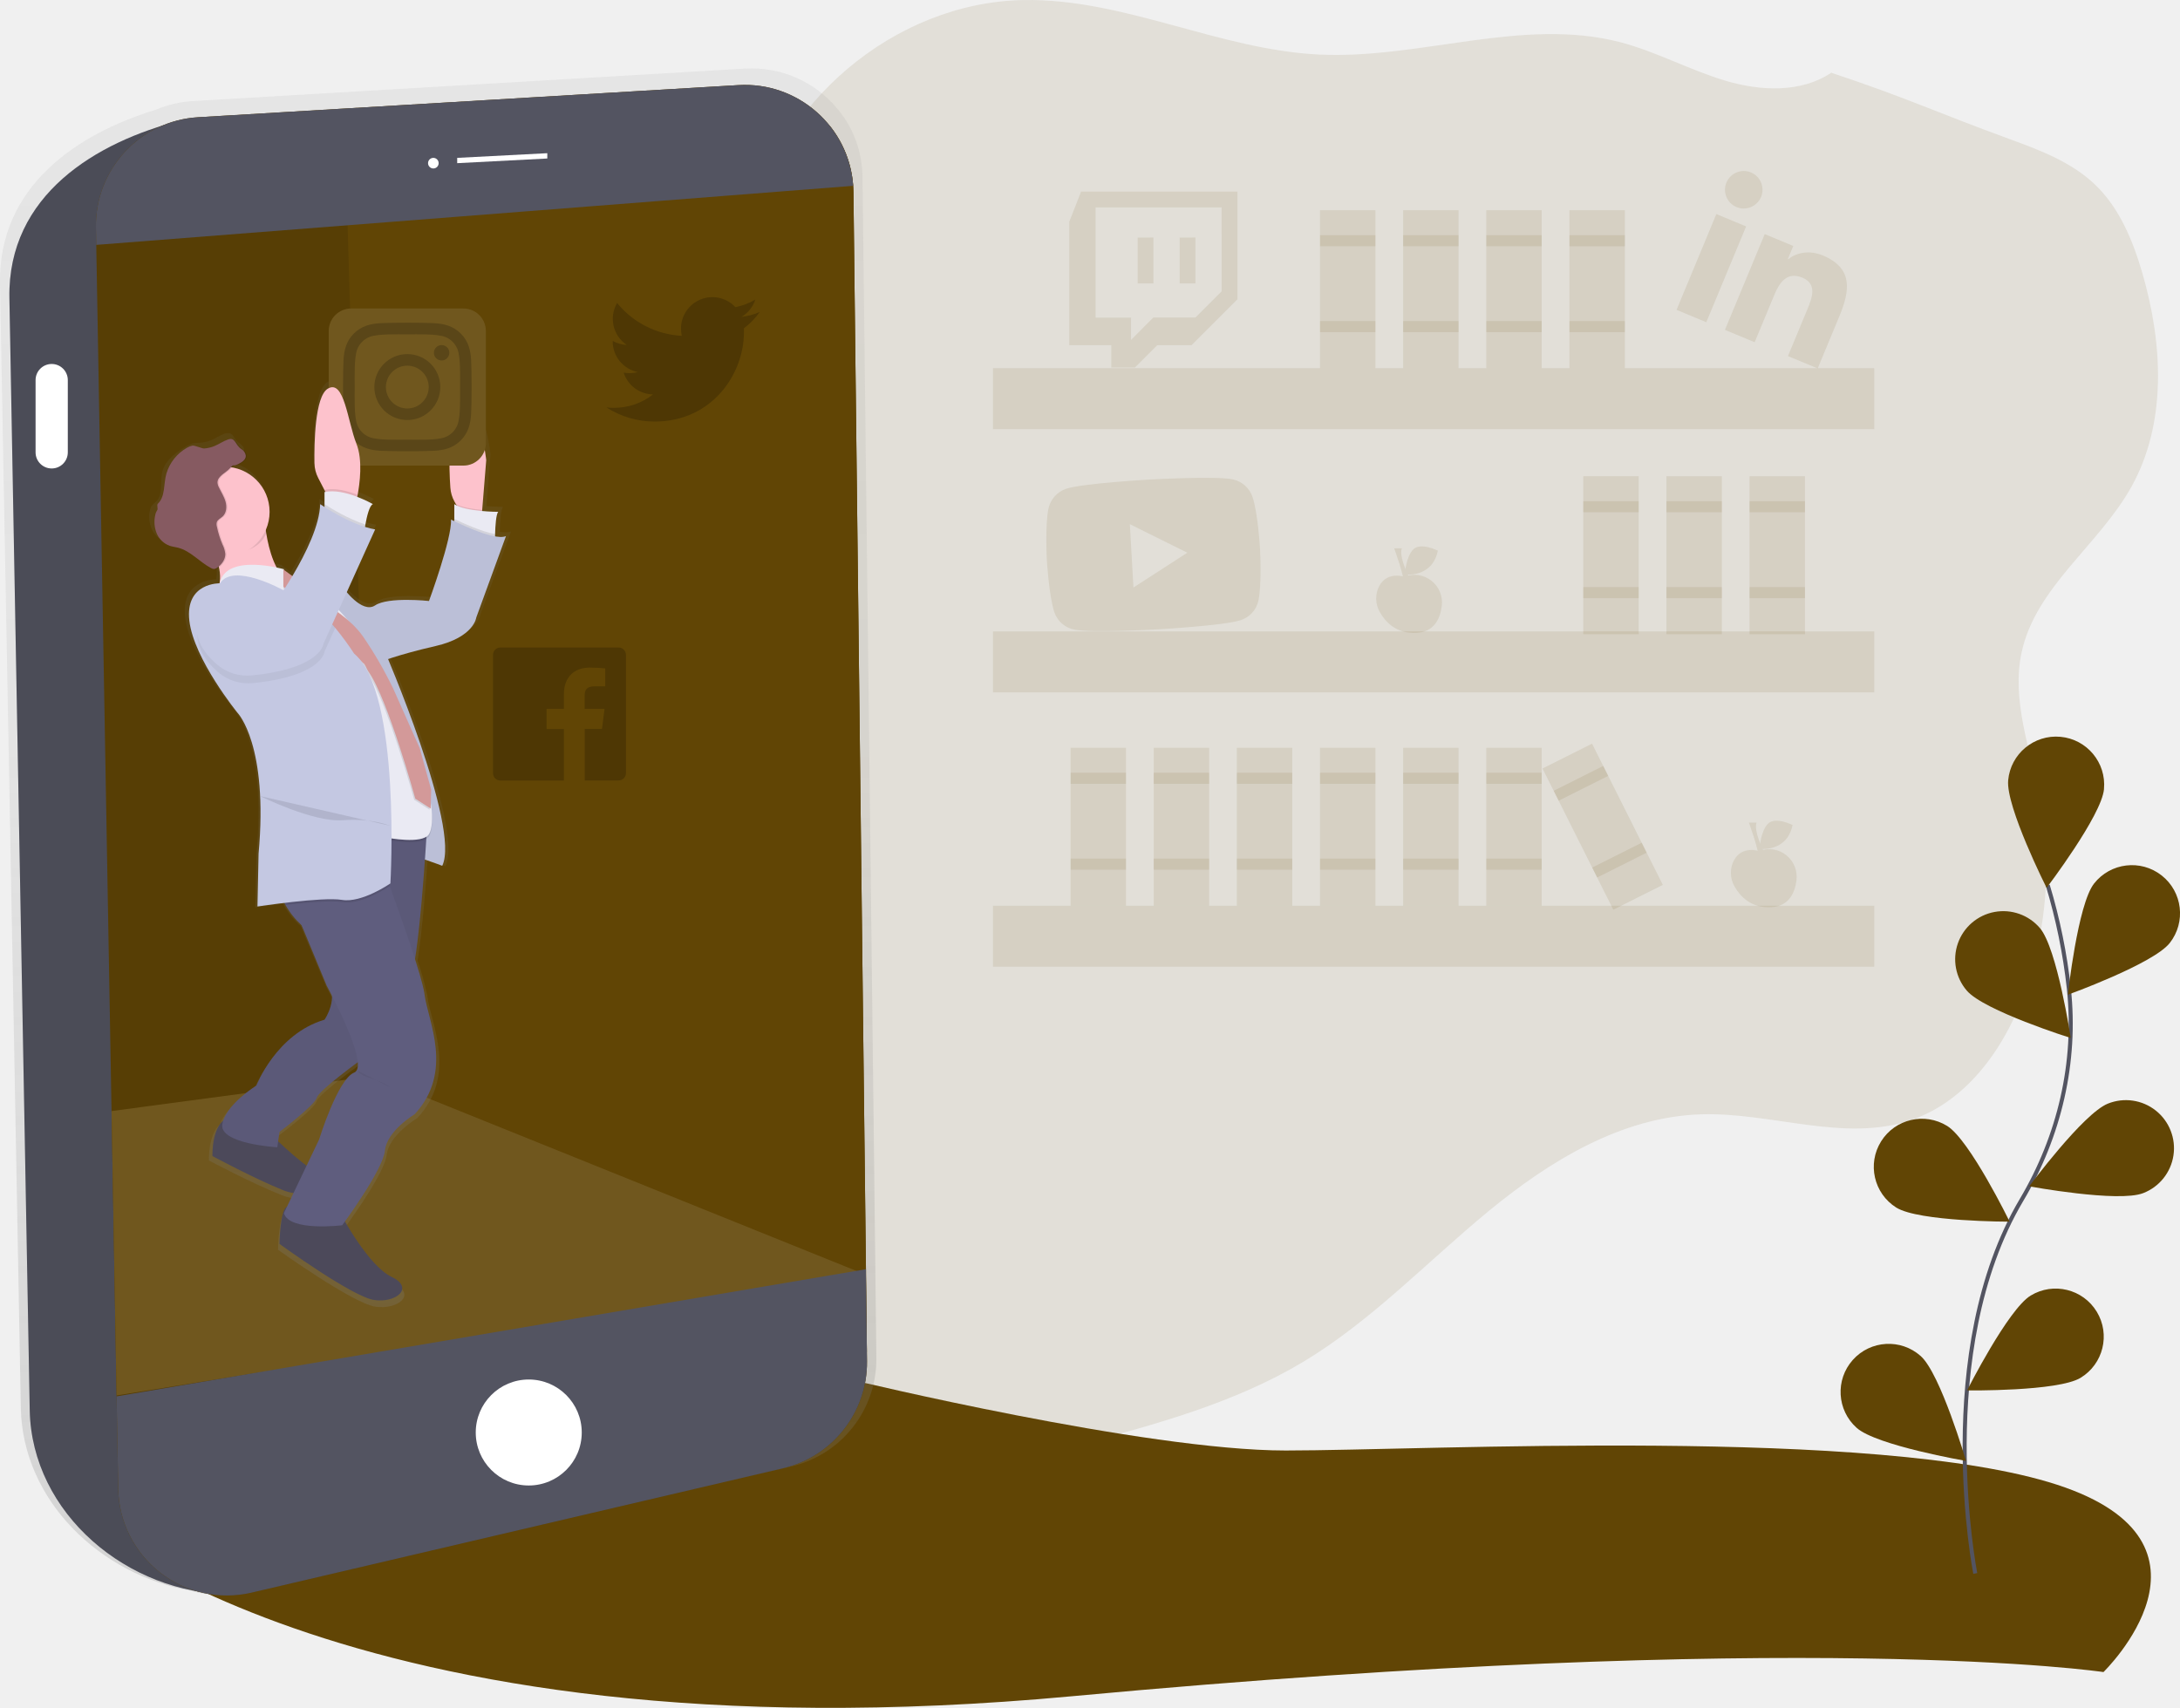
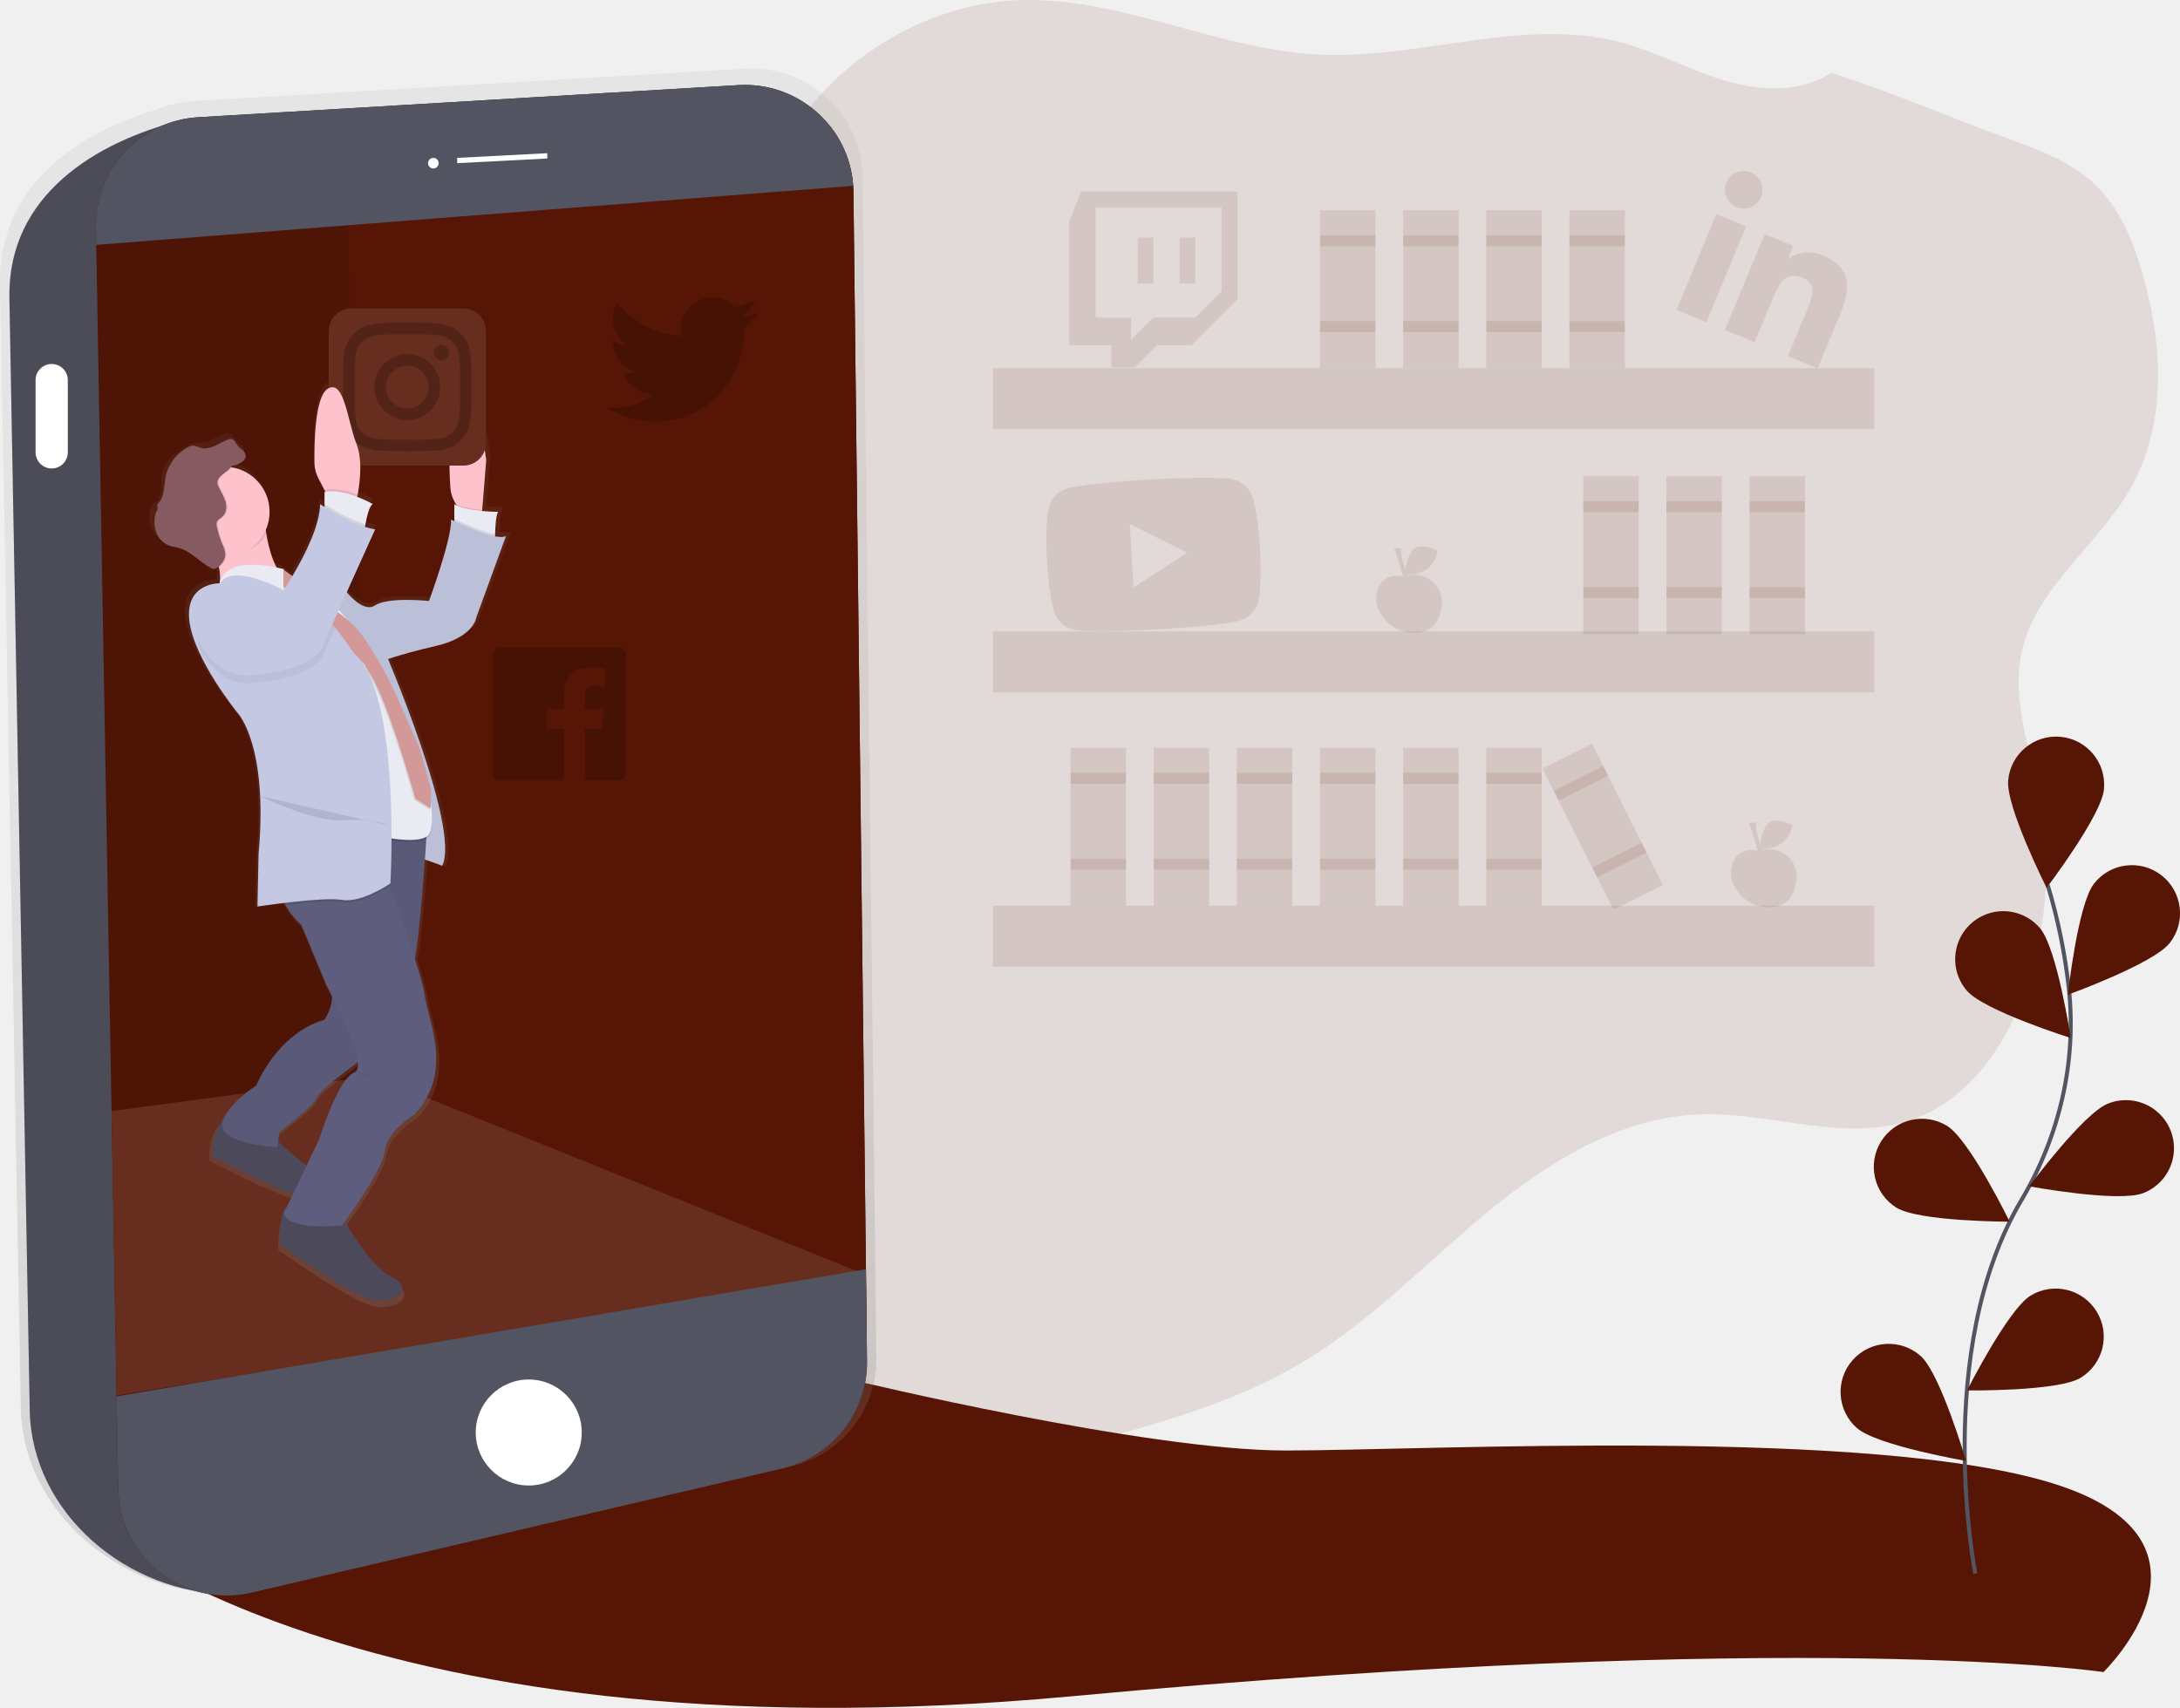
<svg xmlns="http://www.w3.org/2000/svg" xmlns:xlink="http://www.w3.org/1999/xlink" data-name="Layer 1" width="1082.19" height="847.94" viewBox="0 0 1082.19 847.94">
  <defs>
    <linearGradient id="a" x1="276.42" y1="818" x2="276.42" y2="60" gradientUnits="userSpaceOnUse">
      <stop offset="0" stop-color="gray" stop-opacity=".25" />
      <stop offset=".54" stop-color="gray" stop-opacity=".12" />
      <stop offset="1" stop-color="gray" stop-opacity=".1" />
    </linearGradient>
    <linearGradient id="b" x1="891.13" y1="675.02" x2="891.13" y2="214.93" gradientTransform="matrix(-1 0 0 1 1114 0)" xlink:href="#a" />
  </defs>
-   <path d="M909.2 36.16c37.27 12.37 51.62 19.46 88.51 32.93 15.11 5.52 30.64 11.41 42.27 22.52 12.21 11.67 18.87 27.95 23.58 44.17 10.1 34.82 12.19 74.1-5.42 105.79-16.11 29-47.49 49.78-54.54 82.18-5.2 23.89 4.26 48.17 8.9 72.17a184.8 184.8 0 01-6.35 93.79c-9.69 28.64-28.59 56.43-57.16 66.3-33.23 11.47-69.43-3.86-104.57-2.76-39.43 1.24-75.24 23.14-105.67 48.24s-57.89 54.24-91.65 74.55c-34.43 20.69-73.83 31.26-112.65 41.6-21.59 5.75-43.41 11.53-65.74 12.27-24.69.82-49.33-4.61-72.37-13.54-42.71-16.54-80.4-45.17-109.34-80.67-16.84-20.65-31.41-47.31-24.05-72.91 5.35-18.6 21-32 33-47.17 31.94-40.17 38.93-98.64 17.36-145.21-10.93-23.6-28.17-43.58-43.46-64.62s-29.13-44.43-31.5-70.33 9.64-54.65 33.65-64.64c29.45-12.24 71.25 3.84 90.26-21.78 7.2-9.71 8.12-22.5 10.32-34.38C384.29 51.68 444.1 1.12 508.1.02c49.92-.86 97 24.71 146.85 27.07 50.09 2.37 100.96-18.73 149.46-6.12 17.79 4.69 34.17 13.69 51.79 19s38 6.31 53.18-4.07" fill="#614505" opacity=".1" />
-   <path fill="#614505" opacity=".1" d="M492.93 182.79h437.49v30.27H492.93zm0 130.7h437.49v30.27H492.93zm0 136.2h437.49v30.27H492.93z" />
-   <path fill="#614505" opacity=".1" d="M655.27 104.38h27.51v78.42h-27.51z" />
-   <path fill="#614505" opacity=".1" d="M655.27 116.76h27.51v5.5h-27.51zm0 42.65h27.51v5.5h-27.51zm41.28-55.03h27.51v78.42h-27.51z" />
-   <path fill="#614505" opacity=".1" d="M696.55 116.76h27.51v5.5h-27.51zm0 42.65h27.51v5.5h-27.51zm41.27-55.03h27.51v78.42h-27.51z" />
-   <path fill="#614505" opacity=".1" d="M737.82 116.76h27.51v5.5h-27.51zm0 42.65h27.51v5.5h-27.51zm41.27-55.03h27.51v78.42h-27.51z" />
-   <path fill="#614505" opacity=".1" d="M779.09 116.76h27.51v5.5h-27.51zm0 42.65h27.51v5.5h-27.51zm-13.365 222.142l24.591-12.331 35.15 70.101-24.591 12.33z" />
-   <path fill="#614505" opacity=".1" d="M771.276 392.623l24.592-12.33 2.465 4.916-24.592 12.33zm19.118 38.117l24.592-12.331 2.465 4.916-24.592 12.33zm-4.424-194.29h27.51v78.42h-27.51z" />
-   <path fill="#614505" opacity=".1" d="M785.97 248.83h27.51v5.5h-27.51zm0 42.65h27.51v5.5h-27.51zm41.27-55.03h27.51v78.42h-27.51z" />
-   <path fill="#614505" opacity=".1" d="M827.24 248.83h27.51v5.5h-27.51zm0 42.65h27.51v5.5h-27.51zm41.27-55.03h27.51v78.42h-27.51z" />
-   <path fill="#614505" opacity=".1" d="M868.51 248.83h27.51v5.5h-27.51zm0 42.65h27.51v5.5h-27.51zm-337.05 79.79h27.51v78.42h-27.51z" />
-   <path fill="#614505" opacity=".1" d="M531.46 383.65h27.51v5.5h-27.51zm0 42.65h27.51v5.5h-27.51zm41.27-55.03h27.51v78.42h-27.51z" />
-   <path fill="#614505" opacity=".1" d="M572.73 383.65h27.51v5.5h-27.51zm0 42.65h27.51v5.5h-27.51zM614 371.27h27.51v78.42H614z" />
-   <path fill="#614505" opacity=".1" d="M614 383.65h27.51v5.5H614zm0 42.65h27.51v5.5H614zm41.27-55.03h27.51v78.42h-27.51z" />
-   <path fill="#614505" opacity=".1" d="M655.27 383.65h27.51v5.5h-27.51zm0 42.65h27.51v5.5h-27.51zm41.28-55.03h27.51v78.42h-27.51z" />
-   <path fill="#614505" opacity=".1" d="M696.55 383.65h27.51v5.5h-27.51zm0 42.65h27.51v5.5h-27.51zm41.27-55.03h27.51v78.42h-27.51z" />
-   <path fill="#614505" opacity=".1" d="M737.82 383.65h27.51v5.5h-27.51zm0 42.65h27.51v5.5h-27.51z" />
-   <g opacity=".1" fill="#614505">
+   <path d="M909.2 36.16c37.27 12.37 51.62 19.46 88.51 32.93 15.11 5.52 30.64 11.41 42.27 22.52 12.21 11.67 18.87 27.95 23.58 44.17 10.1 34.82 12.19 74.1-5.42 105.79-16.11 29-47.49 49.78-54.54 82.18-5.2 23.89 4.26 48.17 8.9 72.17a184.8 184.8 0 01-6.35 93.79c-9.69 28.64-28.59 56.43-57.16 66.3-33.23 11.47-69.43-3.86-104.57-2.76-39.43 1.24-75.24 23.14-105.67 48.24s-57.89 54.24-91.65 74.55c-34.43 20.69-73.83 31.26-112.65 41.6-21.59 5.75-43.41 11.53-65.74 12.27-24.69.82-49.33-4.61-72.37-13.54-42.71-16.54-80.4-45.17-109.34-80.67-16.84-20.65-31.41-47.31-24.05-72.91 5.35-18.6 21-32 33-47.17 31.94-40.17 38.93-98.64 17.36-145.21-10.93-23.6-28.17-43.58-43.46-64.62s-29.13-44.43-31.5-70.33 9.64-54.65 33.65-64.64c29.45-12.24 71.25 3.84 90.26-21.78 7.2-9.71 8.12-22.5 10.32-34.38C384.29 51.68 444.1 1.12 508.1.02c49.92-.86 97 24.71 146.85 27.07 50.09 2.37 100.96-18.73 149.46-6.12 17.79 4.69 34.17 13.69 51.79 19s38 6.31 53.18-4.07" fill="#571605" opacity=".1" />
+   <path fill="#571605" opacity=".1" d="M492.93 182.79h437.49v30.27H492.93zm0 130.7h437.49v30.27H492.93zm0 136.2h437.49v30.27H492.93z" />
+   <path fill="#571605" opacity=".1" d="M655.27 104.38h27.51v78.42h-27.51z" />
+   <path fill="#571605" opacity=".1" d="M655.27 116.76h27.51v5.5h-27.51zm0 42.65h27.51v5.5h-27.51zm41.28-55.03h27.51v78.42h-27.51z" />
+   <path fill="#571605" opacity=".1" d="M696.55 116.76h27.51v5.5h-27.51zm0 42.65h27.51v5.5h-27.51zm41.27-55.03h27.51v78.42h-27.51z" />
+   <path fill="#571605" opacity=".1" d="M737.82 116.76h27.51v5.5h-27.51zm0 42.65h27.51v5.5h-27.51zm41.27-55.03h27.51v78.42h-27.51z" />
+   <path fill="#571605" opacity=".1" d="M779.09 116.76h27.51v5.5h-27.51zm0 42.65h27.51v5.5h-27.51zm-13.365 222.142l24.591-12.331 35.15 70.101-24.591 12.33z" />
+   <path fill="#571605" opacity=".1" d="M771.276 392.623l24.592-12.33 2.465 4.916-24.592 12.33zm19.118 38.117l24.592-12.331 2.465 4.916-24.592 12.33zm-4.424-194.29h27.51v78.42h-27.51z" />
+   <path fill="#571605" opacity=".1" d="M785.97 248.83h27.51v5.5h-27.51zm0 42.65h27.51v5.5h-27.51zm41.27-55.03h27.51v78.42h-27.51z" />
+   <path fill="#571605" opacity=".1" d="M827.24 248.83h27.51v5.5h-27.51zm0 42.65h27.51v5.5h-27.51zm41.27-55.03h27.51v78.42h-27.51z" />
+   <path fill="#571605" opacity=".1" d="M868.51 248.83h27.51v5.5h-27.51zm0 42.65h27.51v5.5h-27.51zm-337.05 79.79h27.51v78.42h-27.51z" />
+   <path fill="#571605" opacity=".1" d="M531.46 383.65h27.51v5.5h-27.51zm0 42.65h27.51v5.5h-27.51zm41.27-55.03h27.51v78.42h-27.51z" />
+   <path fill="#571605" opacity=".1" d="M572.73 383.65h27.51v5.5h-27.51zm0 42.65h27.51v5.5h-27.51zM614 371.27h27.51v78.42H614z" />
+   <path fill="#571605" opacity=".1" d="M614 383.65h27.51v5.5H614zm0 42.65h27.51v5.5H614zm41.27-55.03h27.51v78.42h-27.51z" />
+   <path fill="#571605" opacity=".1" d="M655.27 383.65h27.51v5.5h-27.51zm0 42.65h27.51v5.5h-27.51zm41.28-55.03h27.51v78.42h-27.51z" />
+   <path fill="#571605" opacity=".1" d="M696.55 383.65h27.51v5.5h-27.51zm0 42.65h27.51v5.5h-27.51zm41.27-55.03h27.51v78.42h-27.51z" />
+   <path fill="#571605" opacity=".1" d="M737.82 383.65h27.51v5.5h-27.51zm0 42.65h27.51v5.5h-27.51z" />
+   <g opacity=".1" fill="#571605">
    <path d="M697.1 286.36s-8.34-2.83-12.36 4.52a13.41 13.41 0 00.18 12.91c2.64 4.77 8.07 11 18.37 10.41 8.73-.47 11.64-7.13 12.43-13.33a13.7 13.7 0 00-18.19-14.66z" />
    <path d="M686.66 304.45a13.41 13.41 0 01-.18-12.91c4-7.35 12.36-4.52 12.36-4.52l.43-.15a13.57 13.57 0 019.8.22 13.58 13.58 0 00-11.57-1.1l-.43.15s-8.34-2.83-12.36 4.52a13.41 13.41 0 00.18 12.91 20 20 0 009.43 8.93 20.68 20.68 0 01-7.66-8.05z" opacity=".1" />
    <path d="M692.77 289.89s3.09 2.43 10.61 0" opacity=".2" />
    <path d="M692.1 272.22s5.3 14.36 4.86 18.12l4.2-.44s-7.07-12.59-5.3-17.68z" />
    <path d="M692.1 272.22s5.3 14.36 4.86 18.12l4.2-.44s-7.07-12.59-5.3-17.68z" opacity=".2" />
    <path d="M713.75 273.42s-8.35-4.27-12.08-.74-4.31 12.54-4.31 12.54 13.61 1.87 16.39-11.8z" />
    <path d="M713.75 273.42s-8.35-4.27-12.08-.74-4.31 12.54-4.31 12.54 13.61 1.87 16.39-11.8z" opacity=".1" />
    <path d="M697.36 285.22s2.19-10.46 16.39-11.8" />
  </g>
-   <g opacity=".1" fill="#614505">
+   <g opacity=".1" fill="#571605">
    <path d="M873.17 422.56s-8.34-2.83-12.36 4.52a13.41 13.41 0 00.18 12.91c2.64 4.77 8.07 11 18.37 10.41 8.73-.47 11.64-7.13 12.43-13.33a13.7 13.7 0 00-18.19-14.66z" />
    <path d="M862.76 440.65a13.41 13.41 0 01-.18-12.91c4-7.35 12.36-4.52 12.36-4.52l.43-.15a13.57 13.57 0 019.8.22 13.58 13.58 0 00-11.57-1.1l-.43.15s-8.34-2.83-12.36 4.52a13.41 13.41 0 00.18 12.91 20 20 0 009.43 8.93 20.68 20.68 0 01-7.66-8.05z" opacity=".1" />
    <path d="M868.86 426.09s3.09 2.43 10.61 0" opacity=".2" />
    <path d="M868.2 408.42s5.3 14.36 4.86 18.12l4.2-.44s-7.07-12.59-5.3-17.68z" />
    <path d="M868.2 408.42s5.3 14.36 4.86 18.12l4.2-.44s-7.07-12.59-5.3-17.68z" opacity=".2" />
    <path d="M889.84 409.62s-8.35-4.27-12.08-.74-4.31 12.54-4.31 12.54 13.65 1.87 16.39-11.8z" />
    <path d="M889.84 409.62s-8.35-4.27-12.08-.74-4.31 12.54-4.31 12.54 13.65 1.87 16.39-11.8z" opacity=".1" />
    <path d="M873.46 421.41s2.19-10.46 16.39-11.8" />
  </g>
-   <path d="M33.66 748.97S166.2 876.16 532.2 842.16s512-12 512-12 66-64-23-93-313-17-383-17-215-35-215-35z" fill="#614505" />
+   <path d="M33.66 748.97S166.2 876.16 532.2 842.16s512-12 512-12 66-64-23-93-313-17-383-17-215-35-215-35z" fill="#571605" />
  <path d="M980.56 781.21s-21.72-110.07 23-185.51c18.77-31.66 27.41-68.35 23.45-104.94a285.89 285.89 0 00-10.46-51.23" fill="none" stroke="#535461" stroke-miterlimit="10" stroke-width="2" />
-   <path d="M1044.46 391.82c-1.21 13.13-28.49 49-28.49 49s-20.28-40.27-19.08-53.41a23.88 23.88 0 1147.56 4.37zm32.64 76.37c-8.15 10.37-50.57 25.68-50.57 25.68s4.86-44.83 13-55.2a23.89 23.89 0 1137.57 29.52zm-13.15 124.17c-12.27 4.84-56.61-3.36-56.61-3.36s26.83-36.24 39.1-41.08a23.883 23.883 0 1117.51 44.44zm-31.1 91.71c-11.28 6.84-56.37 6.26-56.37 6.26s20.32-40.26 31.59-47.1a23.882 23.882 0 0124.77 40.84zm-56.5-192.24c8.58 10 51.6 23.53 51.6 23.53s-6.74-44.59-15.32-54.6a23.883 23.883 0 10-36.28 31.07zm-35 107.72c11.18 7 56.28 7 56.28 7s-19.78-40.53-31-47.52a23.882 23.882 0 00-25.32 40.5zm-19.66 109.37c9.84 8.78 54.28 16.42 54.28 16.42s-12.64-43.28-22.49-52.07a23.882 23.882 0 10-31.8 35.64z" fill="#614505" />
-   <path d="M847.04 159.97l-14.77-6.14 19.76-47.55 14.77 6.14zm15.06-57.14a9.31 9.31 0 1112.14-5.08 9.34 9.34 0 01-12.14 5.08zm40.21 80.08l-14.74-6.12 9.62-23.15c2.29-5.52 5.12-12.64-2.45-15.78s-11.35 2.31-13.92 8.51l-9.78 23.54-14.75-6.13 19.76-47.55 14.16 5.89-2.7 6.49.21.09c3.52-2.92 10-4.86 17.16-1.87 14.94 6.21 13.6 17.19 8.29 30l-10.85 26.12zm-365.63-87.8l-5.87 15v61.28h20.86v11.07h11.74l11.07-11.07h17l22.81-22.81V95.11zm69.76 49.54l-13 13h-20.91l-11.07 11.12V157.7h-17.61v-54.73h62.58zm-13-26.73v22.79h-7.82v-22.74zm-20.86 0v22.79h-7.82v-22.74z" fill="#614505" opacity=".1" />
+   <path d="M1044.46 391.82c-1.21 13.13-28.49 49-28.49 49s-20.28-40.27-19.08-53.41a23.88 23.88 0 1147.56 4.37zm32.64 76.37c-8.15 10.37-50.57 25.68-50.57 25.68s4.86-44.83 13-55.2a23.89 23.89 0 1137.57 29.52zm-13.15 124.17c-12.27 4.84-56.61-3.36-56.61-3.36s26.83-36.24 39.1-41.08a23.883 23.883 0 1117.51 44.44zm-31.1 91.71c-11.28 6.84-56.37 6.26-56.37 6.26s20.32-40.26 31.59-47.1a23.882 23.882 0 0124.77 40.84zm-56.5-192.24c8.58 10 51.6 23.53 51.6 23.53s-6.74-44.59-15.32-54.6a23.883 23.883 0 10-36.28 31.07zm-35 107.72c11.18 7 56.28 7 56.28 7s-19.78-40.53-31-47.52a23.882 23.882 0 00-25.32 40.5zm-19.66 109.37c9.84 8.78 54.28 16.42 54.28 16.42s-12.64-43.28-22.49-52.07a23.882 23.882 0 10-31.8 35.64z" fill="#571605" />
+   <path d="M847.04 159.97l-14.77-6.14 19.76-47.55 14.77 6.14zm15.06-57.14a9.31 9.31 0 1112.14-5.08 9.34 9.34 0 01-12.14 5.08zm40.21 80.08l-14.74-6.12 9.62-23.15c2.29-5.52 5.12-12.64-2.45-15.78s-11.35 2.31-13.92 8.51l-9.78 23.54-14.75-6.13 19.76-47.55 14.16 5.89-2.7 6.49.21.09c3.52-2.92 10-4.86 17.16-1.87 14.94 6.21 13.6 17.19 8.29 30l-10.85 26.12zm-365.63-87.8l-5.87 15v61.28h20.86v11.07h11.74l11.07-11.07h17l22.81-22.81V95.11zm69.76 49.54l-13 13h-20.91l-11.07 11.12V157.7h-17.61v-54.73h62.58zm-13-26.73v22.79h-7.82v-22.74zm-20.86 0v22.79h-7.82v-22.74z" fill="#571605" opacity=".1" />
  <path d="M493.89 695.71l-.47-40.27v-1.18l-6.35-540.39c0-.66 0-1.31-.06-2a53.87 53.87 0 00-2.15-12.74c-.1-.33-.19-.65-.29-1s-.2-.61-.31-.92-.26-.77-.4-1.15-.21-.55-.31-.83-.31-.8-.47-1.2l-.33-.78c-.17-.41-.35-.81-.53-1.21l-.35-.74q-.29-.6-.59-1.2l-.37-.72q-.31-.59-.64-1.18l-.39-.7c-.23-.39-.46-.78-.69-1.16l-.41-.67c-.25-.39-.5-.78-.76-1.16l-.42-.51c-.28-.41-.57-.81-.86-1.21l-.37-.51q-.63-.85-1.3-1.67a55.29 55.29 0 00-46.39-20.51l-274 16.12a55.49 55.49 0 00-18.42 4.29C96.48 92.68 58 119.1 58.92 166.86L69.23 725c.85 46.12 39.53 83 84.46 90.81a55.35 55.35 0 0028.09.75l269.61-62.4a54.65 54.65 0 0042.55-53.71z" transform="translate(-58.9 -26.03)" fill="url(#a)" />
  <path d="M4.67 147.9l10.09 552.23c.94 51.45 48.94 91.34 99.71 91.34L91.76 59.3l-2 .51C47.75 70.42 3.74 96.83 4.67 147.9z" fill="#535461" />
  <path d="M4.67 147.9l10.09 552.23c.94 51.45 48.94 91.34 99.71 91.34L91.76 59.3l-2 .51C47.75 70.42 3.74 96.83 4.67 147.9z" opacity=".1" />
-   <path d="M430.39 675.84a54 54 0 01-41.64 53.13L124.9 790.72a53.93 53.93 0 01-66.22-51.56l-.8-45.88v-.46l-2.5-141.19-7.59-430.05-.16-8.59a53.94 53.94 0 0150.73-54.78l268.17-15.95a53.89 53.89 0 0157 50c.09 1.05.13 2.13.14 3.21l6.21 534.69v2.76l.45 38.25z" fill="#614505" />
+   <path d="M430.39 675.84a54 54 0 01-41.64 53.13L124.9 790.72a53.93 53.93 0 01-66.22-51.56l-.8-45.88v-.46l-2.5-141.19-7.59-430.05-.16-8.59a53.94 53.94 0 0150.73-54.78l268.17-15.95a53.89 53.89 0 0157 50c.09 1.05.13 2.13.14 3.21l6.21 534.69v2.76l.45 38.25z" fill="#571605" />
  <path d="M430.39 675.84a54 54 0 01-41.64 53.13L124.9 790.72a53.93 53.93 0 01-66.22-51.56l-.8-45.88v-.46l-2.5-141.19-7.59-430.05-.16-8.59a53.94 53.94 0 0150.73-54.78l268.17-15.95a53.89 53.89 0 0157 50c.09 1.05.13 2.13.14 3.21l6.21 534.69v2.76l.45 38.25z" opacity=".1" />
-   <path d="M430.34 671.17L190.1 696.74l-18.4-613.1L411.92 62.5a53.65 53.65 0 0111.74 33z" fill="#614505" />
-   <path fill="#614505" d="M429.89 632.92l-372.02 59.9-2.5-141.18 129.87-17.37 244.65 98.65z" />
+   <path d="M430.34 671.17L190.1 696.74l-18.4-613.1L411.92 62.5a53.65 53.65 0 0111.74 33z" fill="#571605" />
+   <path fill="#571605" d="M429.89 632.92l-372.02 59.9-2.5-141.18 129.87-17.37 244.65 98.65z" />
  <path fill="#fff" opacity=".1" d="M429.89 632.92l-372.02 59.9-2.5-141.18 129.87-17.37 244.65 98.65z" />
  <path d="M430.39 675.84a54 54 0 01-41.64 53.13L124.9 790.72a53.93 53.93 0 01-66.22-51.56l-.8-45.88 372-63.13v2.76l.45 38.25zm-6.88-583.58L47.78 121.58l-.16-8.59a53.94 53.94 0 0150.73-54.78l268.18-15.95a53.89 53.89 0 0157 50z" fill="#535461" />
  <circle cx="262.48" cy="711.22" r="26.31" fill="#fff" />
  <path fill="#fff" d="M271.69 78.69l-44.73 2.32v-2.63l44.73-2.32v2.63z" />
  <rect x="17.66" y="180.71" width="16" height="51.88" rx="8" ry="8" fill="#fff" />
  <circle cx="215.12" cy="81.01" r="2.63" fill="#fff" />
  <path d="M134.24 288.67a11.36 11.36 0 006.7 6.25c1.33.43 2.73.58 4.08.91 6.45 1.61 11 7.19 16.9 10.27a3.25 3.25 0 001.56.48h.2a1.92 1.92 0 00.37 0 3.13 3.13 0 001.65-.69l.26-.2a19.78 19.78 0 01.29 8c-2.34 0-17.49.93-15.42 18.83 2.25 19.38 24.72 46.52 24.72 46.52s15.73 16.06 10.67 70.89l-.56 26.58s6-.91 13.75-1.82q.27.53.55 1a41.39 41.39 0 008.3 10.26l12.79 30.39s1.1 2 2.72 5.1c.15 6.44-3.85 12.07-3.85 12.07-24.72 7.2-34.83 33.23-34.83 33.23s-14 8.36-17 17.67c-5.89 4.77-5.49 17.78-5.49 17.78s20.79 11.08 36 17.17a25 25 0 005.47 1.5l-3.38 7c-3.52 1.27-3.78 18.67-3.78 18.67s37.08 26.58 48.31 28.25 20.79-6.09 9-11.63c-9.5-4.46-20.1-21.5-23.86-28 4.7-6.45 19.54-27.35 20.49-35.73C252 589.5 266 581.19 266 581.19c20.22-21.6 6.74-47.08 5.06-60.37 0-.25-.07-.53-.12-.83a145.4 145.4 0 00-4.75-17c2.21-13.94 4-35.71 5-50.08 4.46 1.44 8.83 3.13 8.83 3.13 8.2-16.65-19.66-85.2-27.68-104.2 4.68-1.55 12.74-4 24.31-6.56 19.66-4.43 20.79-14.4 20.79-14.4l15.17-41c-1.29.58-3.27.55-5.59.15v-1.11c.12-3.89.49-10.1 1.63-11.23 0 0-3.73 0-8.26-.4v-.55l2-25.07s-2.81-27.69-12.36-23.82c-7.67 3.11-6.64 28-5.94 37.69a16.81 16.81 0 002.13 7l.64 1.14.44.78a9.44 9.44 0 01-1.21-.69v8.58c-1.06-.51-1.69-.82-1.69-.82.56 9.42-11.24 41-11.24 41s-20.79-2.22-27.53 2.22c-4.94 3.25-11.4-3-14.49-6.61l14.49-31.6a41.43 41.43 0 01-5.17-1.26c.06-.38.14-.79.21-1.21.74-4 2.06-9.56 3.84-10.26a63 63 0 00-8-3.66c.06-.32.13-.66.21-1 1.05-5.54 2.7-17.51-.65-25.77-4.49-11.08-6.18-32.68-14.61-27.69-6.69 4-7 27.79-6.85 37.46a16.61 16.61 0 001.92 7.51l3.25 6.15.45.85-.45.08v7.57c-1.42-.9-2.25-1.47-2.25-1.47-.28 10.65-7.33 24.84-14.22 36.26l-3.5-2.52-.86-.62a2.14 2.14 0 010-.33s-1.44-.41-3.72-.87c-2.83-5.37-4.41-11.85-5.29-17.23-.09-.56-.17-1.11-.25-1.64a22.35 22.35 0 002-9.17 22.81 22.81 0 00-19.26-22.4c.69-.77 1-1 1.2-1h.15a4.17 4.17 0 002.54-.68c1.78-.87 3.79-2.16 3.78-4.11 0-1.43-1.14-2.61-2.34-3.42-2.9-1.94-3-5.29-5.68-5a3.58 3.58 0 00-1.53.2c-2.47.81-4.62 2.36-7 3.34a16.64 16.64 0 01-5.28 1.2 21.85 21.85 0 00-3.46.27 10.16 10.16 0 00-2.61 1.06c-5.08 2.77-10.93 7-12.56 12.47-1.53 5.14.59 11.81-3.35 15.51a14.5 14.5 0 00-2 1.89 6.56 6.56 0 00-1 2.52 15.11 15.11 0 00.95 9.1zM237 555c.21 2.65-.29 4.53-1.84 5.14-8.43 3.32-18 33.78-18 33.78l-6.39 13.19a170 170 0 01-14.53-12.29l.69-4.77s18-13.29 19.1-17.17c.89-3.13 15.42-13.88 20.97-17.88z" transform="translate(-58.9 -26.03)" fill="url(#b)" />
  <path d="M190.6 322.34s38.2 88.42 28.93 107.52c0 0-15.28-6-17.47-4.91s-24-114.07-24-114.07z" fill="#c4c8e2" />
  <path d="M190.6 322.34s38.2 88.42 28.93 107.52c0 0-15.28-6-17.47-4.91s-24-114.07-24-114.07z" opacity=".05" />
  <path d="M169.86 603.97s13.1 24.56 24.56 30 2.18 13.1-8.73 11.46-46.94-27.84-46.94-27.84.25-17.15 3.67-18.4 27.44 4.78 27.44 4.78zm-34.39-39.85s18.56 18.56 26.74 20.19-7.1 12.55-21.83 6.55-34.93-16.89-34.93-16.89-.55-17.47 8.73-19.1 21.29 9.25 21.29 9.25z" fill="#4c495a" />
  <path d="M211.88 412.39s-3.78 66.58-8.78 75.87-23.47 37.66-23.47 37.66-21.29 15.28-22.38 19.1-18.5 16.95-18.5 16.95l-1.09 7.64s-28.93-1.64-27.29-11.46 16.92-19.18 16.92-19.18 9.81-25.61 33.81-32.7c0 0 7.64-10.92 1.09-19.65 0 0-16.37-40.93-25.65-45.85s3.82-33.29 3.82-33.29z" fill="#5f5d7e" />
  <path d="M211.88 412.39s-3.78 66.58-8.78 75.87-23.47 37.66-23.47 37.66-21.29 15.28-22.38 19.1-18.5 16.95-18.5 16.95l-1.09 7.64s-28.93-1.64-27.29-11.46 16.92-19.18 16.92-19.18 9.81-25.61 33.81-32.7c0 0 7.64-10.92 1.09-19.65 0 0-16.37-40.93-25.65-45.85s3.82-33.29 3.82-33.29z" opacity=".05" />
  <path d="M158.4 565.76l-17.47 36.57c2.73 9.28 28.93 6 28.93 6s20.24-27.29 21.24-37.11 14.74-18 14.74-18c19.65-21.29 6.55-46.39 4.91-59.49 0-.25-.07-.52-.12-.81-1.45-8.78-10.28-34.06-17.15-53-4.63-12.75-8.38-22.62-8.38-22.62s-36.57 1.64-44.21 14.74c-3.5 6-1.93 12.24.79 17.25a40.65 40.65 0 008.07 10.11l12.43 30s21.83 39.84 13.64 43.12-17.42 33.24-17.42 33.24z" fill="#5f5d7e" />
  <path d="M223.57 242.14a16.74 16.74 0 002.07 6.95l.62 1.12 3.08 5.55h9.82l.21-2.58 2-24.71s-2.73-27.29-12-23.47c-7.47 3.06-6.48 27.58-5.8 37.14z" fill="#fdc2cc" />
  <path d="M226.27 250.21l3.08 5.55h9.82l.21-2.58c-4.57-.41-10.02-1.21-13.11-2.97z" opacity=".1" />
  <path d="M225.53 250.3v12.55l20.19 5.46s0-1.3.05-3.13c.11-3.83.47-10 1.58-11.06.01 0-16.37 0-21.82-3.82z" fill="#eaeaf3" />
  <path d="M225.53 257.66v5.19l20.19 5.46s0-1.3.05-3.13c-6.67-1.21-16.42-5.67-20.24-7.52z" opacity=".1" />
  <path d="M107.74 278.37c4 11.51-1.2 16.68-1.2 16.68s49.12 3.27 37.11-5.46c-7-5.1-10.12-16.35-11.48-24.82a84.65 84.65 0 01-1.07-10.65s-39.25-.58-31.11 10.37a52.55 52.55 0 017.75 13.88z" fill="#fdc2cc" />
  <path d="M100 264.49c4 5.38 5.31 6.17 6.65 10.06a21.94 21.94 0 003.72.31c9.36 0 18.47-1.93 21.81-10.09a84.65 84.65 0 01-1.08-10.65s-39.25-.58-31.1 10.37z" opacity=".1" />
  <circle cx="111.45" cy="254.12" r="22.38" fill="#fdc2cc" />
  <path d="M223.89 257.97s21.29 10.92 27.29 8.19l-14.74 40.39s-1.09 9.82-20.19 14.19-28.38 8.19-28.38 8.19l-35.48-42 18 4.91s9.28 13.1 15.83 8.73 26.74-2.18 26.74-2.18 11.48-31.17 10.93-40.42z" fill="#c4c8e2" />
  <path d="M223.89 257.97s21.29 10.92 27.29 8.19l-14.74 40.39s-1.09 9.82-20.19 14.19-28.38 8.19-28.38 8.19l-35.48-42 18 4.91s9.28 13.1 15.83 8.73 26.74-2.18 26.74-2.18 11.48-31.17 10.93-40.42z" opacity=".05" />
  <path d="M140.93 283.7s-28.85-8.25-31.89 7.08c0 0 13.33-6.5 32.44 5 1.43.86 2.83 1.78 4.2 2.74 16.81 11.78 28.55 30 33.27 50.71l12.15 53.41 1.13 14.33s17.47 3.45 20.74-1.72 1.09-22.41-3.82-28.15-12.55-30.43-12.55-30.43l-4.78-14.33a95.85 95.85 0 00-18.72-32.78l-1.15-1.39a71.66 71.66 0 00-26.61-19.9c-2.77-1.23-4.79-2.76-4.41-4.57z" opacity=".1" />
  <path d="M140.93 282.61s-28.85-8.25-31.89 7.08c0 0 13.33-6.5 32.44 5 1.43.86 2.83 1.78 4.2 2.74 16.81 11.78 28.55 30 33.27 50.71l12.15 53.4 1.09 14.36s17.47 3.45 20.74-1.72 1.09-22.41-3.82-28.15-12.55-30.45-12.55-30.45l-4.78-14.33a95.85 95.85 0 00-18.68-32.79l-1.15-1.39a71.66 71.66 0 00-26.61-19.9c-2.77-1.2-4.79-2.75-4.41-4.56z" fill="#eaeaf3" />
  <path d="M213.49 392.63l-.24 9.4-7.64-4.91s-13.61-49.53-23.2-63c-1.13-1.59-1.68-4-2.73-4.37l-39-37.66v-8.73s19.92 14.74 21.56 17.47c.7 1.16 11.16 6.88 17.47 15.83a197.85 197.85 0 0115 25.92l13.08 29.39z" opacity=".1" />
  <path d="M140.66 282.77v8.46l39.57 37.93c1.05.4 1.6 2.78 2.73 4.37 9.59 13.51 23.2 63 23.2 63l7.64 4.91.24-9.4-5.7-20.62-13.1-29.45a197.8 197.8 0 00-15-25.92c-6.3-9-16.77-14.67-17.47-15.83-1.41-2.35-16.8-13.62-21-16.69z" fill="#d39999" />
-   <rect x="163.19" y="153.16" width="78" height="78" rx="11.17" ry="11.17" fill="#614505" />
+   <rect x="163.19" y="153.16" width="78" height="78" rx="11.17" ry="11.17" fill="#571605" />
  <rect x="163.19" y="153.16" width="78" height="78" rx="11.17" ry="11.17" fill="#fff" opacity=".1" />
  <path d="M202.2 175.81a16.36 16.36 0 1016.36 16.36 16.33 16.33 0 00-16.36-16.36zm0 27a10.63 10.63 0 1110.63-10.63 10.65 10.65 0 01-10.63 10.63zm20.84-27.66a3.82 3.82 0 11-3.82-3.82 3.81 3.81 0 013.83 3.81zm10.84 3.82c-.24-5.11-1.41-9.64-5.15-13.37s-8.26-4.9-13.37-5.15c-5.27-.3-21.06-.3-26.32 0-5.1.24-9.62 1.41-13.37 5.14s-4.9 8.26-5.15 13.37c-.3 5.27-.3 21.06 0 26.32.24 5.11 1.41 9.64 5.15 13.37s8.26 4.9 13.37 5.15c5.27.3 21.06.3 26.32 0 5.11-.24 9.64-1.41 13.37-5.15s4.9-8.26 5.15-13.37c.3-5.27.3-21 0-26.31zm-6.78 32a10.77 10.77 0 01-6.06 6.06c-4.2 1.67-14.17 1.28-18.81 1.28s-14.62.37-18.81-1.28a10.77 10.77 0 01-6.06-6.06c-1.67-4.2-1.28-14.17-1.28-18.81s-.37-14.62 1.28-18.81a10.77 10.77 0 016.06-6.06c4.2-1.67 14.17-1.28 18.81-1.28s14.62-.37 18.81 1.28a10.77 10.77 0 016.06 6.06c1.67 4.2 1.28 14.17 1.28 18.81s.36 14.62-1.28 18.81z" opacity=".2" />
  <path d="M118.91 230.36c1.73-.85 3.68-2.13 3.67-4.05a4.45 4.45 0 00-2.28-3.34c-3.12-2.12-2.88-6-6.46-4.77-2.4.8-4.49 2.32-6.83 3.29a16 16 0 01-5.13 1.19 20.93 20.93 0 00-3.37.27 9.79 9.79 0 00-2.54 1 21.92 21.92 0 00-10.31 12.86c-1.48 5.07-1.33 11.07-5.15 14.71a14.19 14.19 0 00-1.9 1.86 6.51 6.51 0 00-1 2.49 15.09 15.09 0 00.75 9.06 11.1 11.1 0 006.51 6.16c1.29.42 2.65.57 4 .9 6.27 1.58 10.71 7.08 16.42 10.12a3.13 3.13 0 001.52.48 3 3 0 001.6-.68c2.21-1.58 4-4 4-6.74a13.63 13.63 0 00-1.46-4.86 47.09 47.09 0 01-2.73-8.79 4.29 4.29 0 01-.06-2.13c.41-1.32 1.88-1.94 2.9-2.88 1.94-1.8 2.17-4.84 1.45-7.38s-2.21-4.78-3.33-7.17a5.65 5.65 0 01-.66-2.33c0-3.19 4.31-4.92 6.13-7 2.45-2.88.89-.6 4.26-2.27z" opacity=".1" />
  <path d="M118.36 230.36c1.73-.85 3.68-2.13 3.67-4.05a4.45 4.45 0 00-2.28-3.37c-3.12-2.12-2.88-6-6.46-4.77-2.4.8-4.49 2.32-6.83 3.29a16 16 0 01-5.13 1.19c-1.13.07-4.77-1.65-5.87-1.4a9.79 9.79 0 00-2.54 1 21.92 21.92 0 00-10.31 12.86c-1.48 5.07-.45 11.4-4.27 15-.64.61.23 2.47-.29 3.19a6.51 6.51 0 00-1 2.49 15.09 15.09 0 00.75 9.06 11.1 11.1 0 006.51 6.16c1.29.42 2.65.57 4 .9 6.27 1.58 10.71 7.08 16.42 10.12a3.13 3.13 0 001.52.48 3 3 0 001.6-.68c2.21-1.58 4-4 4-6.74a13.63 13.63 0 00-1.46-4.86 47.09 47.09 0 01-2.73-8.79 4.29 4.29 0 01-.06-2.13c.41-1.32 1.88-1.94 2.9-2.88 1.94-1.8 2.17-4.84 1.45-7.38s-2.21-4.78-3.33-7.17a5.65 5.65 0 01-.66-2.33c0-3.19 4.31-4.92 6.13-7 2.46-2.8.9-.52 4.27-2.19z" fill="#865a61" />
  <path d="M141.72 449.29c10-1.18 22.6-2.34 28.14-1.42 8.91 1.48 21.41-6.46 23.66-7.95-4.63-12.75-8.38-22.62-8.38-22.62s-36.57 1.64-44.21 14.74c-3.5 6-1.93 12.24.79 17.25z" opacity=".1" />
  <path d="M93.99 308.15c2.18 19.1 24 45.85 24 45.85s15.28 15.83 10.37 69.86l-.55 26.2s32.2-4.91 42-3.27 24-8.19 24-8.19 5.46-94.42-18-114.07a138.64 138.64 0 00-9.43-12.83c-6.3-7.63-14.87-16.22-22.88-18.34a14.32 14.32 0 00-3.16-.49s-24.56-13.64-31.11-3.27c.04-.01-17.42-.55-15.24 18.55z" fill="#c4c8e2" />
  <path d="M193.6 409.97s-8.73-3.82-23.47-2.73-41-12-41-12" opacity=".1" />
  <path d="M177.77 531.65s-.55 1.64 6.55 3.82 9.28 4.37 9.28 4.37" opacity=".05" />
  <path d="M156.1 229.91a16.56 16.56 0 001.87 7.4l3.13 6.06 2.18 4.2 13.64 1.09s.28-1.12.63-3c1-5.46 2.63-17.25-.63-25.4-4.37-10.92-6-32.2-14.19-27.29-6.46 3.92-6.77 27.41-6.63 36.94z" fill="#fdc2cc" />
  <path d="M161.1 243.2v.17l2.18 4.2 13.64 1.09s.28-1.12.63-3c-4.85-1.88-11.25-3.61-16.45-2.46z" opacity=".1" />
  <path d="M161.1 244.29v9.82l19.65 10.37s.22-1.78.64-4.08c.71-3.95 2-9.43 3.73-10.11-.02.01-14.17-8.18-24.02-6z" fill="#eaeaf3" />
  <path d="M107.99 333.5a23.12 23.12 0 0017.65 5.65c34.55-3.51 35.49-15.72 35.49-15.72l5.31-11.74c-6.3-7.63-14.87-16.22-22.88-18.34-5.73 9.23-10.8 15.89-10.8 15.89s-25.65-19.65-33.29-1.09c-4.47 10.82 2.18 19.76 8.52 25.35z" opacity=".05" />
  <path d="M161.1 250.31v3.81l19.65 10.37s.22-1.78.64-4.08c-8.44-2.72-16.82-7.86-20.29-10.1z" opacity=".1" />
  <path d="M158.94 250.3s14.74 10.37 27.29 12.55l-25.65 56.76s-.94 12.21-35.49 15.72a23.13 23.13 0 01-17.65-5.65c-6.33-5.6-13-14.55-8.53-25.35 7.64-18.56 33.29 1.09 33.29 1.09s26.2-34.38 26.74-55.12z" fill="#c4c8e2" />
  <path d="M369.3 162.97v2c0 20.59-15.67 44.32-44.32 44.32a44 44 0 01-23.92-7 32.22 32.22 0 003.76.19 31.2 31.2 0 0019.34-6.65 15.6 15.6 0 01-14.56-10.8 19.64 19.64 0 002.94.24 16.47 16.47 0 004.1-.53 15.58 15.58 0 01-12.49-15.29v-.19a15.69 15.69 0 007 2 15.6 15.6 0 01-4.82-20.83 44.28 44.28 0 0032.12 16.3 17.58 17.58 0 01-.39-3.57 15.59 15.59 0 0127-10.66 30.67 30.67 0 009.89-3.76 15.53 15.53 0 01-6.85 8.58 31.23 31.23 0 009-2.41 33.48 33.48 0 01-7.8 8.06zm-58.56 162.15v58.71a3.64 3.64 0 01-3.64 3.64h-16.83v-25.55h8.57l1.26-9.95h-9.87v-6.36c0-2.89.8-4.85 4.94-4.85h5.27v-8.91a70.91 70.91 0 00-7.69-.4c-7.6 0-12.82 4.64-12.82 13.17v7.35h-8.6v10h8.6v25.56h-31.55a3.65 3.65 0 01-3.64-3.64v-58.77a3.65 3.65 0 013.64-3.64h58.72a3.65 3.65 0 013.64 3.64z" opacity=".2" />
-   <path d="M621.82 246.87a13.31 13.31 0 00-9.89-8.88c-8.38-1.76-41.45.11-41.45.11s-33.08 1.87-41.2 4.56a13.31 13.31 0 00-8.82 9.94c-1.74 8.43-.76 25.75-.76 25.75s1 17.32 3.66 25.5a13.11 13.11 0 009.88 8.73c8.38 1.76 41.45-.11 41.45-.11s33.08-1.87 41.2-4.56a13.11 13.11 0 008.83-9.79c1.74-8.43.76-25.75.76-25.75s-.98-17.32-3.66-25.5zm-59.16 44.84l-1.78-31.46 28.54 14.16-26.76 17.29z" fill="#614505" opacity=".1" />
+   <path d="M621.82 246.87a13.31 13.31 0 00-9.89-8.88c-8.38-1.76-41.45.11-41.45.11s-33.08 1.87-41.2 4.56a13.31 13.31 0 00-8.82 9.94c-1.74 8.43-.76 25.75-.76 25.75s1 17.32 3.66 25.5a13.11 13.11 0 009.88 8.73c8.38 1.76 41.45-.11 41.45-.11s33.08-1.87 41.2-4.56a13.11 13.11 0 008.83-9.79c1.74-8.43.76-25.75.76-25.75s-.98-17.32-3.66-25.5zm-59.16 44.84l-1.78-31.46 28.54 14.16-26.76 17.29z" fill="#571605" opacity=".1" />
</svg>
